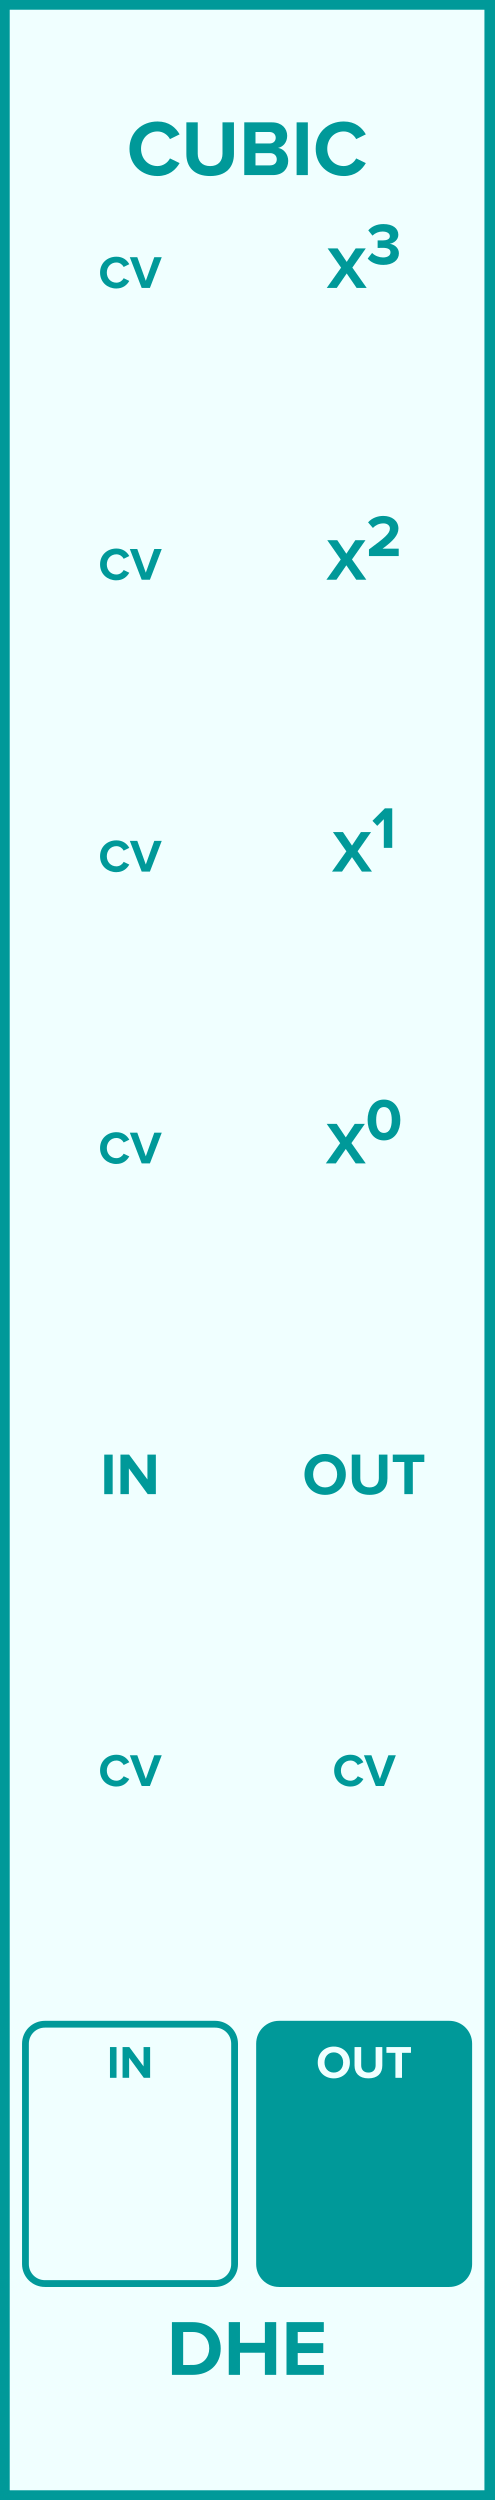
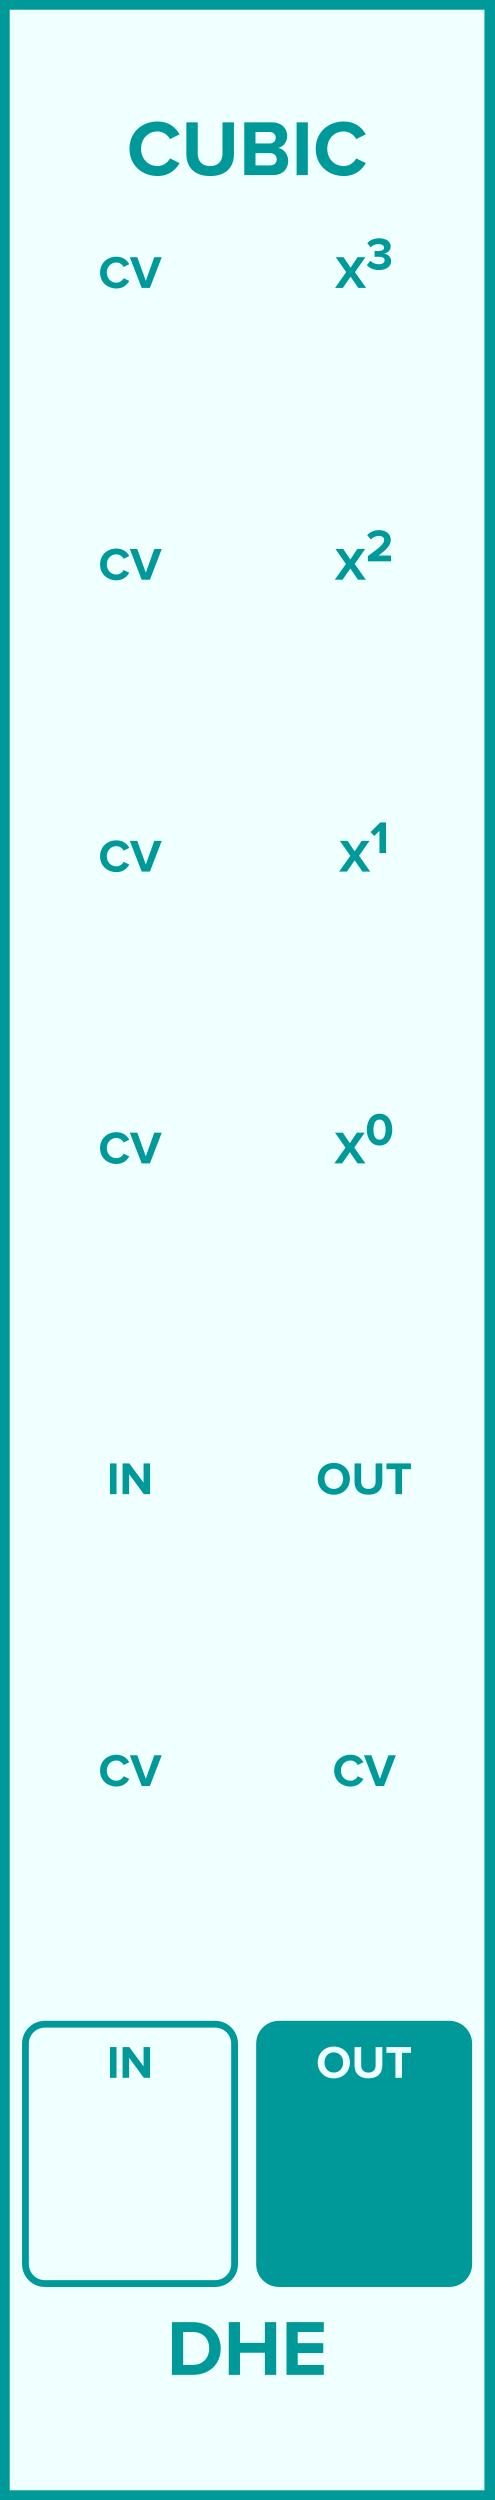
<svg xmlns="http://www.w3.org/2000/svg" id="svg50" height="379.429" width="75.0" version="1.1">
  <defs id="defs54" />
  <g id="g48" transform="scale(2.952756)">
    <path id="rect2" d="M 0,0 H 25.4 V 128.5 H 0 Z" style="fill:#f0ffff;stroke:#009999;stroke-width:1" />
    <g id="text4" style="font-weight:bold;font-size:4.064px;font-family:'Proxima Nova';text-anchor:middle;fill:#009999" aria-label="CUBIC">
      <path id="path59" style="font-weight:bold;font-size:4.064px;font-family:'Proxima Nova';text-anchor:middle;fill:#009999" d="m 8.098,9.049 c 0.597,0 0.939,-0.329 1.134,-0.666 L 8.736,8.142 c -0.114,0.224 -0.358,0.394 -0.638,0.394 -0.492,0 -0.849,-0.378 -0.849,-0.89 0,-0.512 0.358,-0.89 0.849,-0.89 0.28,0 0.524,0.175 0.638,0.394 l 0.496,-0.244 c -0.191,-0.337 -0.536,-0.662 -1.134,-0.662 -0.813,0 -1.443,0.569 -1.443,1.402 0,0.833 0.63,1.402 1.443,1.402 z" />
      <path id="path61" style="font-weight:bold;font-size:4.064px;font-family:'Proxima Nova';text-anchor:middle;fill:#009999" d="m 9.579,7.919 c 0,0.666 0.398,1.13 1.223,1.13 0.825,0 1.223,-0.459 1.223,-1.134 V 6.289 h -0.589 V 7.899 c 0,0.378 -0.215,0.638 -0.634,0.638 -0.419,0 -0.638,-0.26 -0.638,-0.638 V 6.289 H 9.579 Z" />
      <path id="path63" style="font-weight:bold;font-size:4.064px;font-family:'Proxima Nova';text-anchor:middle;fill:#009999" d="m 12.555,9 h 1.471 c 0.516,0 0.788,-0.325 0.788,-0.732 0,-0.341 -0.232,-0.622 -0.52,-0.666 0.256,-0.053 0.467,-0.28 0.467,-0.622 0,-0.362 -0.264,-0.691 -0.78,-0.691 h -1.426 z m 0.577,-1.626 v -0.589 h 0.723 c 0.195,0 0.317,0.126 0.317,0.297 0,0.171 -0.122,0.293 -0.317,0.293 z m 0,1.126 v -0.63 h 0.744 c 0.228,0 0.35,0.146 0.35,0.317 0,0.195 -0.13,0.313 -0.35,0.313 z" />
      <path id="path65" style="font-weight:bold;font-size:4.064px;font-family:'Proxima Nova';text-anchor:middle;fill:#009999" d="m 15.246,9 h 0.577 V 6.289 h -0.577 z" />
      <path id="path67" style="font-weight:bold;font-size:4.064px;font-family:'Proxima Nova';text-anchor:middle;fill:#009999" d="m 17.67,9.049 c 0.597,0 0.939,-0.329 1.134,-0.666 L 18.308,8.142 c -0.114,0.224 -0.358,0.394 -0.638,0.394 -0.492,0 -0.849,-0.378 -0.849,-0.89 0,-0.512 0.358,-0.89 0.849,-0.89 0.28,0 0.524,0.175 0.638,0.394 l 0.496,-0.244 c -0.191,-0.337 -0.536,-0.662 -1.134,-0.662 -0.813,0 -1.443,0.569 -1.443,1.402 0,0.833 0.63,1.402 1.443,1.402 z" />
    </g>
    <g id="text6" style="font-weight:bold;font-size:4.064px;font-family:'Proxima Nova';dominant-baseline:hanging;text-anchor:middle;fill:#009999" aria-label="DHE">
      <path id="path70" style="font-weight:bold;font-size:4.064px;font-family:'Proxima Nova';dominant-baseline:hanging;text-anchor:middle;fill:#009999" d="M 8.837,122.068 H 9.906 c 0.849,0 1.439,-0.536 1.439,-1.353 0,-0.817 -0.589,-1.357 -1.439,-1.357 H 8.837 Z m 0.577,-0.508 v -1.695 h 0.492 c 0.557,0 0.849,0.37 0.849,0.849 0,0.459 -0.313,0.845 -0.849,0.845 z" />
      <path id="path72" style="font-weight:bold;font-size:4.064px;font-family:'Proxima Nova';dominant-baseline:hanging;text-anchor:middle;fill:#009999" d="m 13.615,122.068 h 0.581 v -2.711 h -0.581 v 1.065 h -1.28 v -1.065 h -0.577 v 2.711 h 0.577 v -1.138 h 1.28 z" />
      <path id="path74" style="font-weight:bold;font-size:4.064px;font-family:'Proxima Nova';dominant-baseline:hanging;text-anchor:middle;fill:#009999" d="m 14.726,122.068 h 1.918 v -0.508 h -1.341 v -0.614 h 1.313 v -0.508 h -1.313 v -0.573 h 1.341 v -0.508 H 14.726 Z" />
    </g>
    <g id="text8" style="font-weight:bold;font-size:2.371px;font-family:'Proxima Nova';text-anchor:middle;fill:#009999" aria-label="CV">
      <path id="path77" style="font-weight:bold;font-size:2.371px;font-family:'Proxima Nova';text-anchor:middle;fill:#009999" d="m 5.985,14.828 c 0.348,0 0.548,-0.192 0.661,-0.389 L 6.357,14.3 c -0.066,0.13 -0.209,0.23 -0.372,0.23 -0.287,0 -0.495,-0.22 -0.495,-0.519 0,-0.299 0.209,-0.519 0.495,-0.519 0.164,0 0.306,0.102 0.372,0.23 l 0.289,-0.142 c -0.111,-0.197 -0.313,-0.386 -0.661,-0.386 -0.474,0 -0.842,0.332 -0.842,0.818 0,0.486 0.367,0.818 0.842,0.818 z" />
      <path id="path79" style="font-weight:bold;font-size:2.371px;font-family:'Proxima Nova';text-anchor:middle;fill:#009999" d="M 7.283,14.8 H 7.705 L 8.314,13.219 H 7.93 L 7.494,14.435 7.056,13.219 h -0.384 z" />
    </g>
-     <g id="text12" style="font-weight:bold;font-size:3.048px;font-family:'Proxima Nova';text-anchor:middle;fill:#009999" aria-label="X3">
-       <path id="path82" style="font-weight:bold;font-size:3.048px;font-family:'Proxima Nova';text-anchor:middle;fill:#009999" d="m 18.33,14.8 h 0.518 l -0.738,-1.045 0.692,-0.988 h -0.521 l -0.46,0.695 -0.466,-0.695 h -0.515 l 0.692,0.991 L 16.794,14.8 h 0.515 l 0.512,-0.744 z" />
-       <path id="path84" style="baseline-shift:super" d="m 18.9,13.291 c 0.149,0.183 0.427,0.326 0.802,0.326 0.488,0 0.802,-0.247 0.802,-0.597 0,-0.305 -0.268,-0.466 -0.475,-0.488 0.226,-0.04 0.445,-0.207 0.445,-0.463 0,-0.338 -0.293,-0.552 -0.768,-0.552 -0.357,0 -0.613,0.137 -0.777,0.323 l 0.216,0.271 c 0.143,-0.137 0.32,-0.21 0.515,-0.21 0.213,0 0.378,0.079 0.378,0.241 0,0.149 -0.149,0.216 -0.375,0.216 -0.076,0 -0.216,0 -0.253,-0.003 v 0.39 c 0.03,-0.003 0.168,-0.006 0.253,-0.006 0.283,0 0.408,0.073 0.408,0.235 0,0.152 -0.137,0.259 -0.384,0.259 -0.198,0 -0.421,-0.085 -0.561,-0.232 z" />
+     <g id="text12" style="font-weight:bold;font-size:2.371px;font-family:'Proxima Nova';text-anchor:middle;fill:#009999" aria-label="X3">
+       <path id="path82" style="font-weight:bold;font-size:2.371px;font-family:'Proxima Nova';text-anchor:middle;fill:#009999" d="m 18.416,14.8 h 0.403 l -0.574,-0.813 0.538,-0.768 H 18.378 l -0.358,0.541 -0.363,-0.541 H 17.257 L 17.795,13.989 17.221,14.8 h 0.401 l 0.398,-0.578 z" />
+       <path id="path84" style="baseline-shift:super" d="m 18.859,13.627 c 0.116,0.142 0.332,0.254 0.623,0.254 0.379,0 0.623,-0.192 0.623,-0.465 0,-0.237 -0.209,-0.363 -0.37,-0.379 0.175,-0.031 0.346,-0.161 0.346,-0.36 0,-0.263 -0.228,-0.429 -0.597,-0.429 -0.277,0 -0.477,0.107 -0.605,0.251 l 0.168,0.211 c 0.111,-0.107 0.249,-0.164 0.401,-0.164 0.166,0 0.294,0.062 0.294,0.187 0,0.116 -0.116,0.168 -0.292,0.168 -0.059,0 -0.168,0 -0.197,-0.002 v 0.303 c 0.024,-0.002 0.13,-0.005 0.197,-0.005 0.22,0 0.318,0.057 0.318,0.183 0,0.119 -0.107,0.202 -0.299,0.202 -0.154,0 -0.327,-0.066 -0.436,-0.18 z" />
    </g>
    <g id="text14" style="font-weight:bold;font-size:2.371px;font-family:'Proxima Nova';text-anchor:middle;fill:#009999" aria-label="CV">
      <path id="path87" style="font-weight:bold;font-size:2.371px;font-family:'Proxima Nova';text-anchor:middle;fill:#009999" d="m 5.985,29.828 c 0.348,0 0.548,-0.192 0.661,-0.389 L 6.357,29.3 c -0.066,0.13 -0.209,0.23 -0.372,0.23 -0.287,0 -0.495,-0.22 -0.495,-0.519 0,-0.299 0.209,-0.519 0.495,-0.519 0.164,0 0.306,0.102 0.372,0.23 l 0.289,-0.142 c -0.111,-0.197 -0.313,-0.386 -0.661,-0.386 -0.474,0 -0.842,0.332 -0.842,0.818 0,0.486 0.367,0.818 0.842,0.818 z" />
      <path id="path89" style="font-weight:bold;font-size:2.371px;font-family:'Proxima Nova';text-anchor:middle;fill:#009999" d="M 7.283,29.8 H 7.705 L 8.314,28.219 H 7.93 L 7.494,29.435 7.056,28.219 h -0.384 z" />
    </g>
-     <g id="text18" style="font-weight:bold;font-size:3.048px;font-family:'Proxima Nova';text-anchor:middle;fill:#009999" aria-label="X2">
-       <path id="path92" style="font-weight:bold;font-size:3.048px;font-family:'Proxima Nova';text-anchor:middle;fill:#009999" d="m 18.312,29.8 h 0.518 l -0.738,-1.045 0.692,-0.988 H 18.263 l -0.46,0.695 -0.466,-0.695 h -0.515 l 0.692,0.991 -0.738,1.042 h 0.515 l 0.512,-0.744 z" />
-       <path id="path94" style="baseline-shift:super" d="m 18.964,28.581 h 1.53 v -0.381 h -0.829 c 0.527,-0.384 0.814,-0.686 0.814,-1.033 0,-0.405 -0.344,-0.649 -0.777,-0.649 -0.283,0 -0.585,0.104 -0.783,0.332 l 0.247,0.287 c 0.137,-0.143 0.314,-0.235 0.546,-0.235 0.168,0 0.329,0.088 0.329,0.265 0,0.25 -0.244,0.46 -1.076,1.073 z" />
+     <g id="text18" style="font-weight:bold;font-size:2.371px;font-family:'Proxima Nova';text-anchor:middle;fill:#009999" aria-label="X2">
+       <path id="path92" style="font-weight:bold;font-size:2.371px;font-family:'Proxima Nova';text-anchor:middle;fill:#009999" d="m 18.402,29.8 h 0.403 l -0.574,-0.813 0.538,-0.768 H 18.364 l -0.358,0.541 -0.363,-0.541 h -0.401 l 0.538,0.77 -0.574,0.811 h 0.401 l 0.398,-0.578 z" />
+       <path id="path94" style="baseline-shift:super" d="m 18.909,28.852 h 1.19 v -0.296 h -0.645 c 0.41,-0.299 0.633,-0.533 0.633,-0.804 0,-0.315 -0.268,-0.505 -0.605,-0.505 -0.22,0 -0.455,0.081 -0.609,0.258 l 0.192,0.223 c 0.107,-0.111 0.244,-0.183 0.424,-0.183 0.13,0 0.256,0.069 0.256,0.206 0,0.194 -0.19,0.358 -0.837,0.834 z" />
    </g>
    <g id="text20" style="font-weight:bold;font-size:2.371px;font-family:'Proxima Nova';text-anchor:middle;fill:#009999" aria-label="CV">
      <path id="path97" style="font-weight:bold;font-size:2.371px;font-family:'Proxima Nova';text-anchor:middle;fill:#009999" d="m 5.985,44.828 c 0.348,0 0.548,-0.192 0.661,-0.389 L 6.357,44.3 c -0.066,0.13 -0.209,0.23 -0.372,0.23 -0.287,0 -0.495,-0.22 -0.495,-0.519 0,-0.299 0.209,-0.519 0.495,-0.519 0.164,0 0.306,0.102 0.372,0.23 l 0.289,-0.142 c -0.111,-0.197 -0.313,-0.386 -0.661,-0.386 -0.474,0 -0.842,0.332 -0.842,0.818 0,0.486 0.367,0.818 0.842,0.818 z" />
      <path id="path99" style="font-weight:bold;font-size:2.371px;font-family:'Proxima Nova';text-anchor:middle;fill:#009999" d="M 7.283,44.8 H 7.705 L 8.314,43.219 H 7.93 L 7.494,44.435 7.056,43.219 h -0.384 z" />
    </g>
-     <g id="text24" style="font-weight:bold;font-size:3.048px;font-family:'Proxima Nova';text-anchor:middle;fill:#009999" aria-label="X1">
-       <path id="path102" style="font-weight:bold;font-size:3.048px;font-family:'Proxima Nova';text-anchor:middle;fill:#009999" d="m 18.601,44.8 h 0.518 l -0.738,-1.045 0.692,-0.988 h -0.521 l -0.46,0.695 -0.466,-0.695 h -0.515 l 0.692,0.991 -0.738,1.042 h 0.515 l 0.512,-0.744 z" />
-       <path id="path104" style="baseline-shift:super" d="m 19.728,43.581 h 0.433 v -2.033 h -0.378 l -0.64,0.643 0.247,0.259 0.338,-0.344 z" />
+     <g id="text24" style="font-weight:bold;font-size:2.371px;font-family:'Proxima Nova';text-anchor:middle;fill:#009999" aria-label="X1">
+       <path id="path102" style="font-weight:bold;font-size:2.371px;font-family:'Proxima Nova';text-anchor:middle;fill:#009999" d="m 18.626,44.8 h 0.403 l -0.574,-0.813 0.538,-0.768 h -0.405 l -0.358,0.541 -0.363,-0.541 H 17.467 l 0.538,0.77 -0.574,0.811 h 0.401 l 0.398,-0.578 z" />
+       <path id="path104" style="baseline-shift:super" d="m 19.504,43.852 h 0.337 V 42.27 H 19.546 l -0.498,0.5 0.192,0.202 0.263,-0.268 z" />
    </g>
    <g id="text26" style="font-weight:bold;font-size:2.371px;font-family:'Proxima Nova';text-anchor:middle;fill:#009999" aria-label="CV">
      <path id="path107" style="font-weight:bold;font-size:2.371px;font-family:'Proxima Nova';text-anchor:middle;fill:#009999" d="m 5.985,59.828 c 0.348,0 0.548,-0.192 0.661,-0.389 L 6.357,59.3 c -0.066,0.13 -0.209,0.23 -0.372,0.23 -0.287,0 -0.495,-0.22 -0.495,-0.519 0,-0.299 0.209,-0.519 0.495,-0.519 0.164,0 0.306,0.102 0.372,0.23 l 0.289,-0.142 c -0.111,-0.197 -0.313,-0.386 -0.661,-0.386 -0.474,0 -0.842,0.332 -0.842,0.818 0,0.486 0.367,0.818 0.842,0.818 z" />
      <path id="path109" style="font-weight:bold;font-size:2.371px;font-family:'Proxima Nova';text-anchor:middle;fill:#009999" d="M 7.283,59.8 H 7.705 L 8.314,58.219 H 7.93 L 7.494,59.435 7.056,58.219 h -0.384 z" />
    </g>
-     <g id="text30" style="font-weight:bold;font-size:3.048px;font-family:'Proxima Nova';text-anchor:middle;fill:#009999" aria-label="X0">
-       <path id="path112" style="font-weight:bold;font-size:3.048px;font-family:'Proxima Nova';text-anchor:middle;fill:#009999" d="m 18.282,59.8 h 0.518 l -0.738,-1.045 0.692,-0.988 h -0.521 l -0.46,0.695 -0.466,-0.695 H 16.792 l 0.692,0.991 -0.738,1.042 h 0.515 l 0.512,-0.744 z" />
-       <path id="path114" style="baseline-shift:super" d="m 18.895,57.566 c 0,0.524 0.259,1.052 0.841,1.052 0.579,0 0.841,-0.527 0.841,-1.052 0,-0.524 -0.262,-1.049 -0.841,-1.049 -0.582,0 -0.841,0.524 -0.841,1.049 z m 1.241,0 c 0,0.375 -0.11,0.668 -0.399,0.668 -0.293,0 -0.402,-0.293 -0.402,-0.668 0,-0.375 0.11,-0.664 0.402,-0.664 0.29,0 0.399,0.29 0.399,0.664 z" />
+     <g id="text30" style="font-weight:bold;font-size:2.371px;font-family:'Proxima Nova';text-anchor:middle;fill:#009999" aria-label="X0">
+       <path id="path112" style="font-weight:bold;font-size:2.371px;font-family:'Proxima Nova';text-anchor:middle;fill:#009999" d="m 18.379,59.8 h 0.403 l -0.574,-0.813 0.538,-0.768 h -0.405 l -0.358,0.541 -0.363,-0.541 h -0.401 l 0.538,0.77 -0.574,0.811 h 0.401 l 0.398,-0.578 z" />
+       <path id="path114" style="baseline-shift:super" d="m 18.855,58.062 c 0,0.408 0.202,0.818 0.654,0.818 0.45,0 0.654,-0.41 0.654,-0.818 0,-0.408 -0.204,-0.816 -0.654,-0.816 -0.453,0 -0.654,0.408 -0.654,0.816 z m 0.965,0 c 0,0.292 -0.085,0.519 -0.311,0.519 -0.228,0 -0.313,-0.228 -0.313,-0.519 0,-0.292 0.085,-0.517 0.313,-0.517 0.225,0 0.311,0.225 0.311,0.517 z" />
    </g>
-     <g id="text32" style="font-weight:bold;font-size:3.048px;font-family:'Proxima Nova';text-anchor:middle;fill:#009999" aria-label="IN">
-       <path id="path117" style="font-weight:bold;font-size:3.048px;font-family:'Proxima Nova';text-anchor:middle;fill:#009999" d="m 5.358,76.8 h 0.433 v -2.033 h -0.433 z" />
-       <path id="path119" style="font-weight:bold;font-size:3.048px;font-family:'Proxima Nova';text-anchor:middle;fill:#009999" d="M 7.593,76.8 H 8.011 V 74.767 H 7.578 v 1.277 L 6.636,74.767 H 6.191 v 2.033 h 0.433 v -1.326 z" />
+     <g id="text32" style="font-weight:bold;font-size:2.371px;font-family:'Proxima Nova';text-anchor:middle;fill:#009999" aria-label="IN">
+       <path id="path117" style="font-weight:bold;font-size:2.371px;font-family:'Proxima Nova';text-anchor:middle;fill:#009999" d="M 5.652,76.8 H 5.989 V 75.219 H 5.652 Z" />
+       <path id="path119" style="font-weight:bold;font-size:2.371px;font-family:'Proxima Nova';text-anchor:middle;fill:#009999" d="M 7.391,76.8 H 7.716 V 75.219 H 7.379 v 0.993 l -0.733,-0.993 H 6.3 v 1.581 h 0.337 v -1.031 z" />
    </g>
-     <g id="text34" style="font-weight:bold;font-size:3.048px;font-family:'Proxima Nova';text-anchor:middle;fill:#009999" aria-label="OUT">
-       <path id="path122" style="font-weight:bold;font-size:3.048px;font-family:'Proxima Nova';text-anchor:middle;fill:#009999" d="m 15.65,75.785 c 0,0.613 0.448,1.052 1.061,1.052 0.616,0 1.064,-0.439 1.064,-1.052 0,-0.613 -0.448,-1.052 -1.064,-1.052 -0.613,0 -1.061,0.439 -1.061,1.052 z m 1.679,0 c 0,0.378 -0.244,0.668 -0.619,0.668 -0.375,0 -0.616,-0.29 -0.616,-0.668 0,-0.381 0.241,-0.668 0.616,-0.668 0.375,0 0.619,0.287 0.619,0.668 z" />
-       <path id="path124" style="font-weight:bold;font-size:3.048px;font-family:'Proxima Nova';text-anchor:middle;fill:#009999" d="m 18.081,75.989 c 0,0.5 0.299,0.847 0.917,0.847 0.619,0 0.917,-0.344 0.917,-0.85 v -1.219 h -0.442 v 1.207 c 0,0.283 -0.162,0.479 -0.475,0.479 -0.314,0 -0.479,-0.195 -0.479,-0.479 v -1.207 h -0.439 z" />
-       <path id="path126" style="font-weight:bold;font-size:3.048px;font-family:'Proxima Nova';text-anchor:middle;fill:#009999" d="m 20.783,76.8 h 0.436 v -1.652 h 0.591 v -0.381 h -1.622 v 0.381 h 0.594 z" />
+     <g id="text34" style="font-weight:bold;font-size:2.371px;font-family:'Proxima Nova';text-anchor:middle;fill:#009999" aria-label="OUT">
+       <path id="path122" style="font-weight:bold;font-size:2.371px;font-family:'Proxima Nova';text-anchor:middle;fill:#009999" d="m 16.332,76.011 c 0,0.477 0.348,0.818 0.825,0.818 0.479,0 0.827,-0.341 0.827,-0.818 0,-0.477 -0.348,-0.818 -0.827,-0.818 -0.477,0 -0.825,0.341 -0.825,0.818 z m 1.306,0 c 0,0.294 -0.19,0.519 -0.481,0.519 -0.292,0 -0.479,-0.225 -0.479,-0.519 0,-0.296 0.187,-0.519 0.479,-0.519 0.292,0 0.481,0.223 0.481,0.519 z" />
+       <path id="path124" style="font-weight:bold;font-size:2.371px;font-family:'Proxima Nova';text-anchor:middle;fill:#009999" d="m 18.223,76.169 c 0,0.389 0.232,0.659 0.714,0.659 0.481,0 0.714,-0.268 0.714,-0.661 v -0.948 h -0.344 v 0.939 c 0,0.22 -0.126,0.372 -0.37,0.372 -0.244,0 -0.372,-0.152 -0.372,-0.372 v -0.939 h -0.341 z" />
+       <path id="path126" style="font-weight:bold;font-size:2.371px;font-family:'Proxima Nova';text-anchor:middle;fill:#009999" d="m 20.324,76.8 h 0.339 v -1.285 h 0.46 V 75.219 H 19.862 v 0.296 H 20.324 Z" />
    </g>
    <g id="text36" style="font-weight:bold;font-size:2.371px;font-family:'Proxima Nova';text-anchor:middle;fill:#009999" aria-label="CV">
      <path id="path129" style="font-weight:bold;font-size:2.371px;font-family:'Proxima Nova';text-anchor:middle;fill:#009999" d="m 5.985,91.828 c 0.348,0 0.548,-0.192 0.661,-0.389 l -0.289,-0.14 c -0.066,0.13 -0.209,0.23 -0.372,0.23 -0.287,0 -0.495,-0.22 -0.495,-0.519 0,-0.299 0.209,-0.519 0.495,-0.519 0.164,0 0.306,0.102 0.372,0.23 l 0.289,-0.142 c -0.111,-0.197 -0.313,-0.386 -0.661,-0.386 -0.474,0 -0.842,0.332 -0.842,0.818 0,0.486 0.367,0.818 0.842,0.818 z" />
      <path id="path131" style="font-weight:bold;font-size:2.371px;font-family:'Proxima Nova';text-anchor:middle;fill:#009999" d="M 7.283,91.8 H 7.705 L 8.314,90.219 H 7.93 L 7.494,91.435 7.056,90.219 h -0.384 z" />
    </g>
    <g id="text38" style="font-weight:bold;font-size:2.371px;font-family:'Proxima Nova';text-anchor:middle;fill:#009999" aria-label="CV">
      <path id="path134" style="font-weight:bold;font-size:2.371px;font-family:'Proxima Nova';text-anchor:middle;fill:#009999" d="m 18.018,91.828 c 0.348,0 0.548,-0.192 0.661,-0.389 l -0.289,-0.14 c -0.066,0.13 -0.209,0.23 -0.372,0.23 -0.287,0 -0.495,-0.22 -0.495,-0.519 0,-0.299 0.209,-0.519 0.495,-0.519 0.164,0 0.306,0.102 0.372,0.23 l 0.289,-0.142 c -0.111,-0.197 -0.313,-0.386 -0.661,-0.386 -0.474,0 -0.842,0.332 -0.842,0.818 0,0.486 0.367,0.818 0.842,0.818 z" />
      <path id="path136" style="font-weight:bold;font-size:2.371px;font-family:'Proxima Nova';text-anchor:middle;fill:#009999" d="m 19.316,91.8 h 0.422 l 0.609,-1.581 H 19.964 l -0.436,1.216 -0.439,-1.216 h -0.384 z" />
    </g>
    <path id="rect40" d="M 2.308,104.045 H 11.058 c 0.554,0 1,0.446 1,1 v 11.33 c 0,0.554 -0.446,1 -1,1 H 2.308 c -0.554,0 -1,-0.446 -1,-1 v -11.33 c 0,-0.554 0.446,-1 1,-1 z" style="fill:#f0ffff;stroke:#009999;stroke-width:0.35" />
    <g id="text42" style="font-weight:bold;font-size:2.371px;font-family:'Proxima Nova';text-anchor:middle;fill:#009999" aria-label="IN">
      <path id="path140" style="font-weight:bold;font-size:2.371px;font-family:'Proxima Nova';text-anchor:middle;fill:#009999" d="m 5.652,106.8 h 0.337 v -1.581 H 5.652 Z" />
      <path id="path142" style="font-weight:bold;font-size:2.371px;font-family:'Proxima Nova';text-anchor:middle;fill:#009999" d="m 7.391,106.8 h 0.325 v -1.581 H 7.379 v 0.993 l -0.733,-0.993 H 6.3 V 106.8 h 0.337 v -1.031 z" />
    </g>
    <path id="rect44" d="m 14.342,104.045 h 8.75 c 0.554,0 1,0.446 1,1 v 11.33 c 0,0.554 -0.446,1 -1,1 h -8.75 c -0.554,0 -1,-0.446 -1,-1 v -11.33 c 0,-0.554 0.446,-1 1,-1 z" style="fill:#009999;stroke:#009999;stroke-width:0.35" />
    <g id="text46" style="font-weight:bold;font-size:2.371px;font-family:'Proxima Nova';text-anchor:middle;fill:#f0ffff" aria-label="OUT">
      <path id="path146" style="font-weight:bold;font-size:2.371px;font-family:'Proxima Nova';text-anchor:middle;fill:#f0ffff" d="m 16.332,106.011 c 0,0.477 0.348,0.818 0.825,0.818 0.479,0 0.827,-0.341 0.827,-0.818 0,-0.476 -0.348,-0.818 -0.827,-0.818 -0.477,0 -0.825,0.341 -0.825,0.818 z m 1.306,0 c 0,0.294 -0.19,0.519 -0.481,0.519 -0.292,0 -0.479,-0.225 -0.479,-0.519 0,-0.296 0.187,-0.519 0.479,-0.519 0.292,0 0.481,0.223 0.481,0.519 z" />
      <path id="path148" style="font-weight:bold;font-size:2.371px;font-family:'Proxima Nova';text-anchor:middle;fill:#f0ffff" d="m 18.223,106.169 c 0,0.389 0.232,0.659 0.714,0.659 0.481,0 0.714,-0.268 0.714,-0.661 v -0.948 h -0.344 v 0.939 c 0,0.22 -0.126,0.372 -0.37,0.372 -0.244,0 -0.372,-0.152 -0.372,-0.372 v -0.939 h -0.341 z" />
      <path id="path150" style="font-weight:bold;font-size:2.371px;font-family:'Proxima Nova';text-anchor:middle;fill:#f0ffff" d="m 20.324,106.8 h 0.339 v -1.285 h 0.46 v -0.296 H 19.862 v 0.296 H 20.324 Z" />
    </g>
  </g>
</svg>
